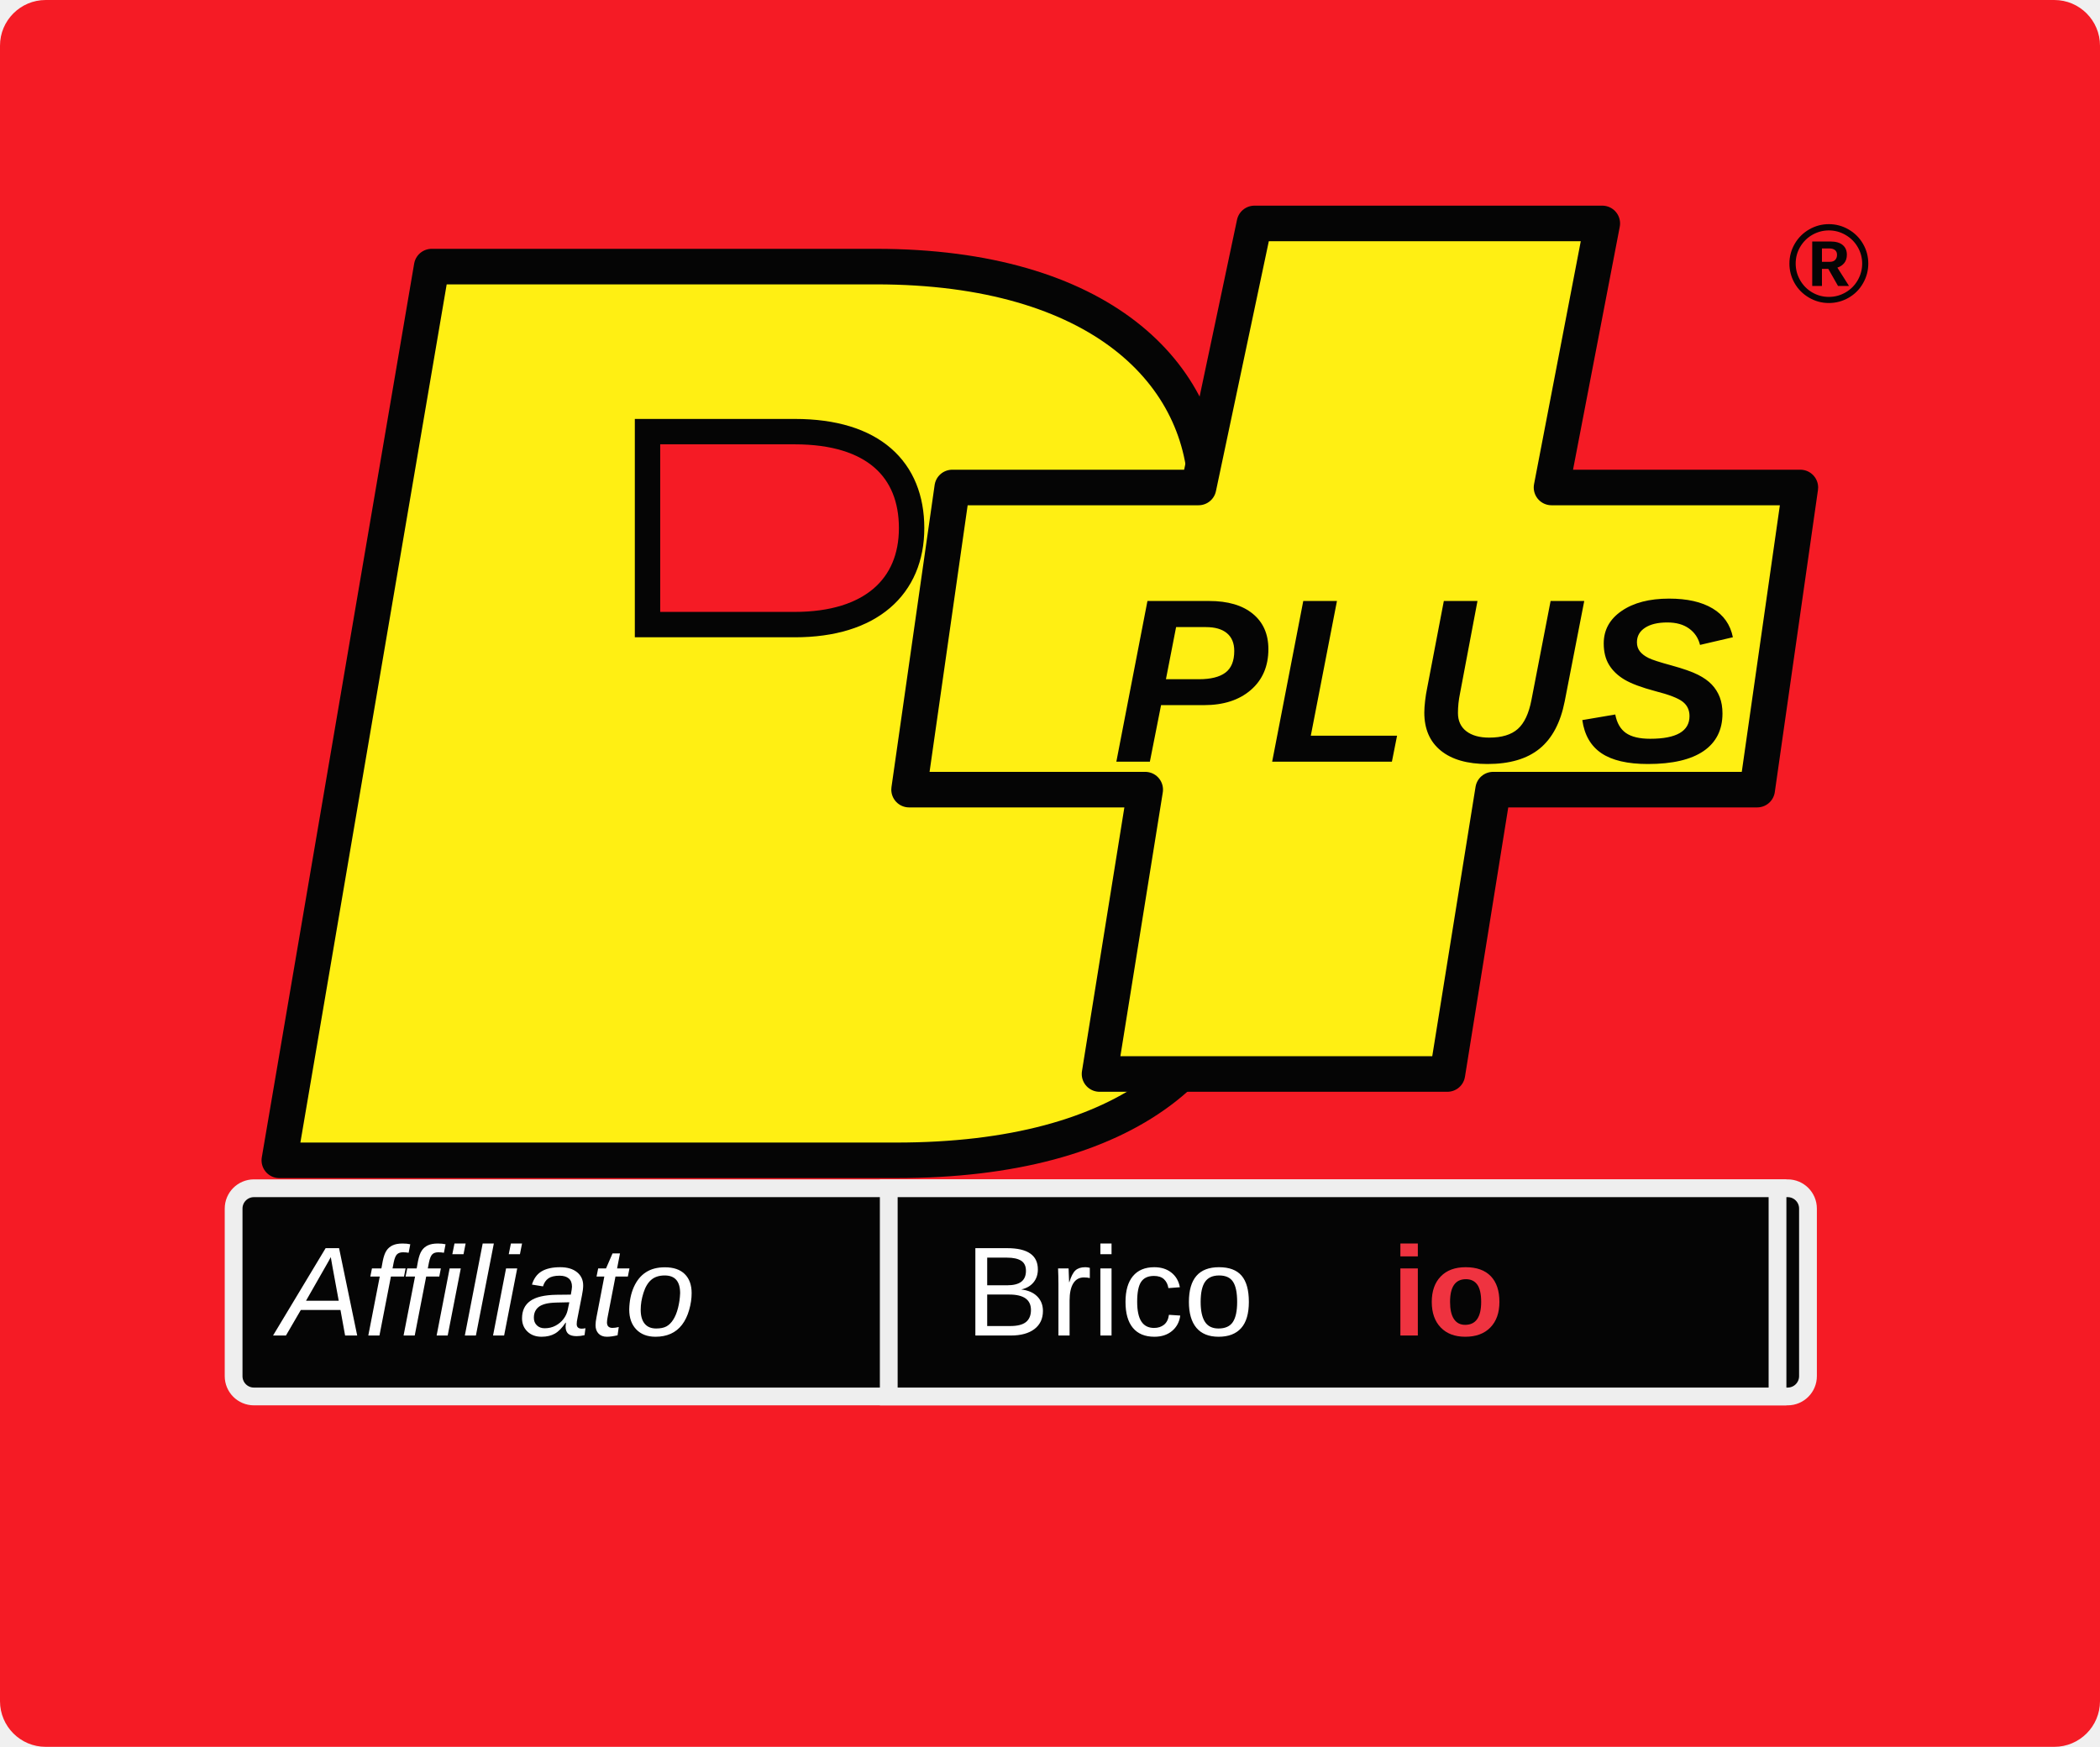
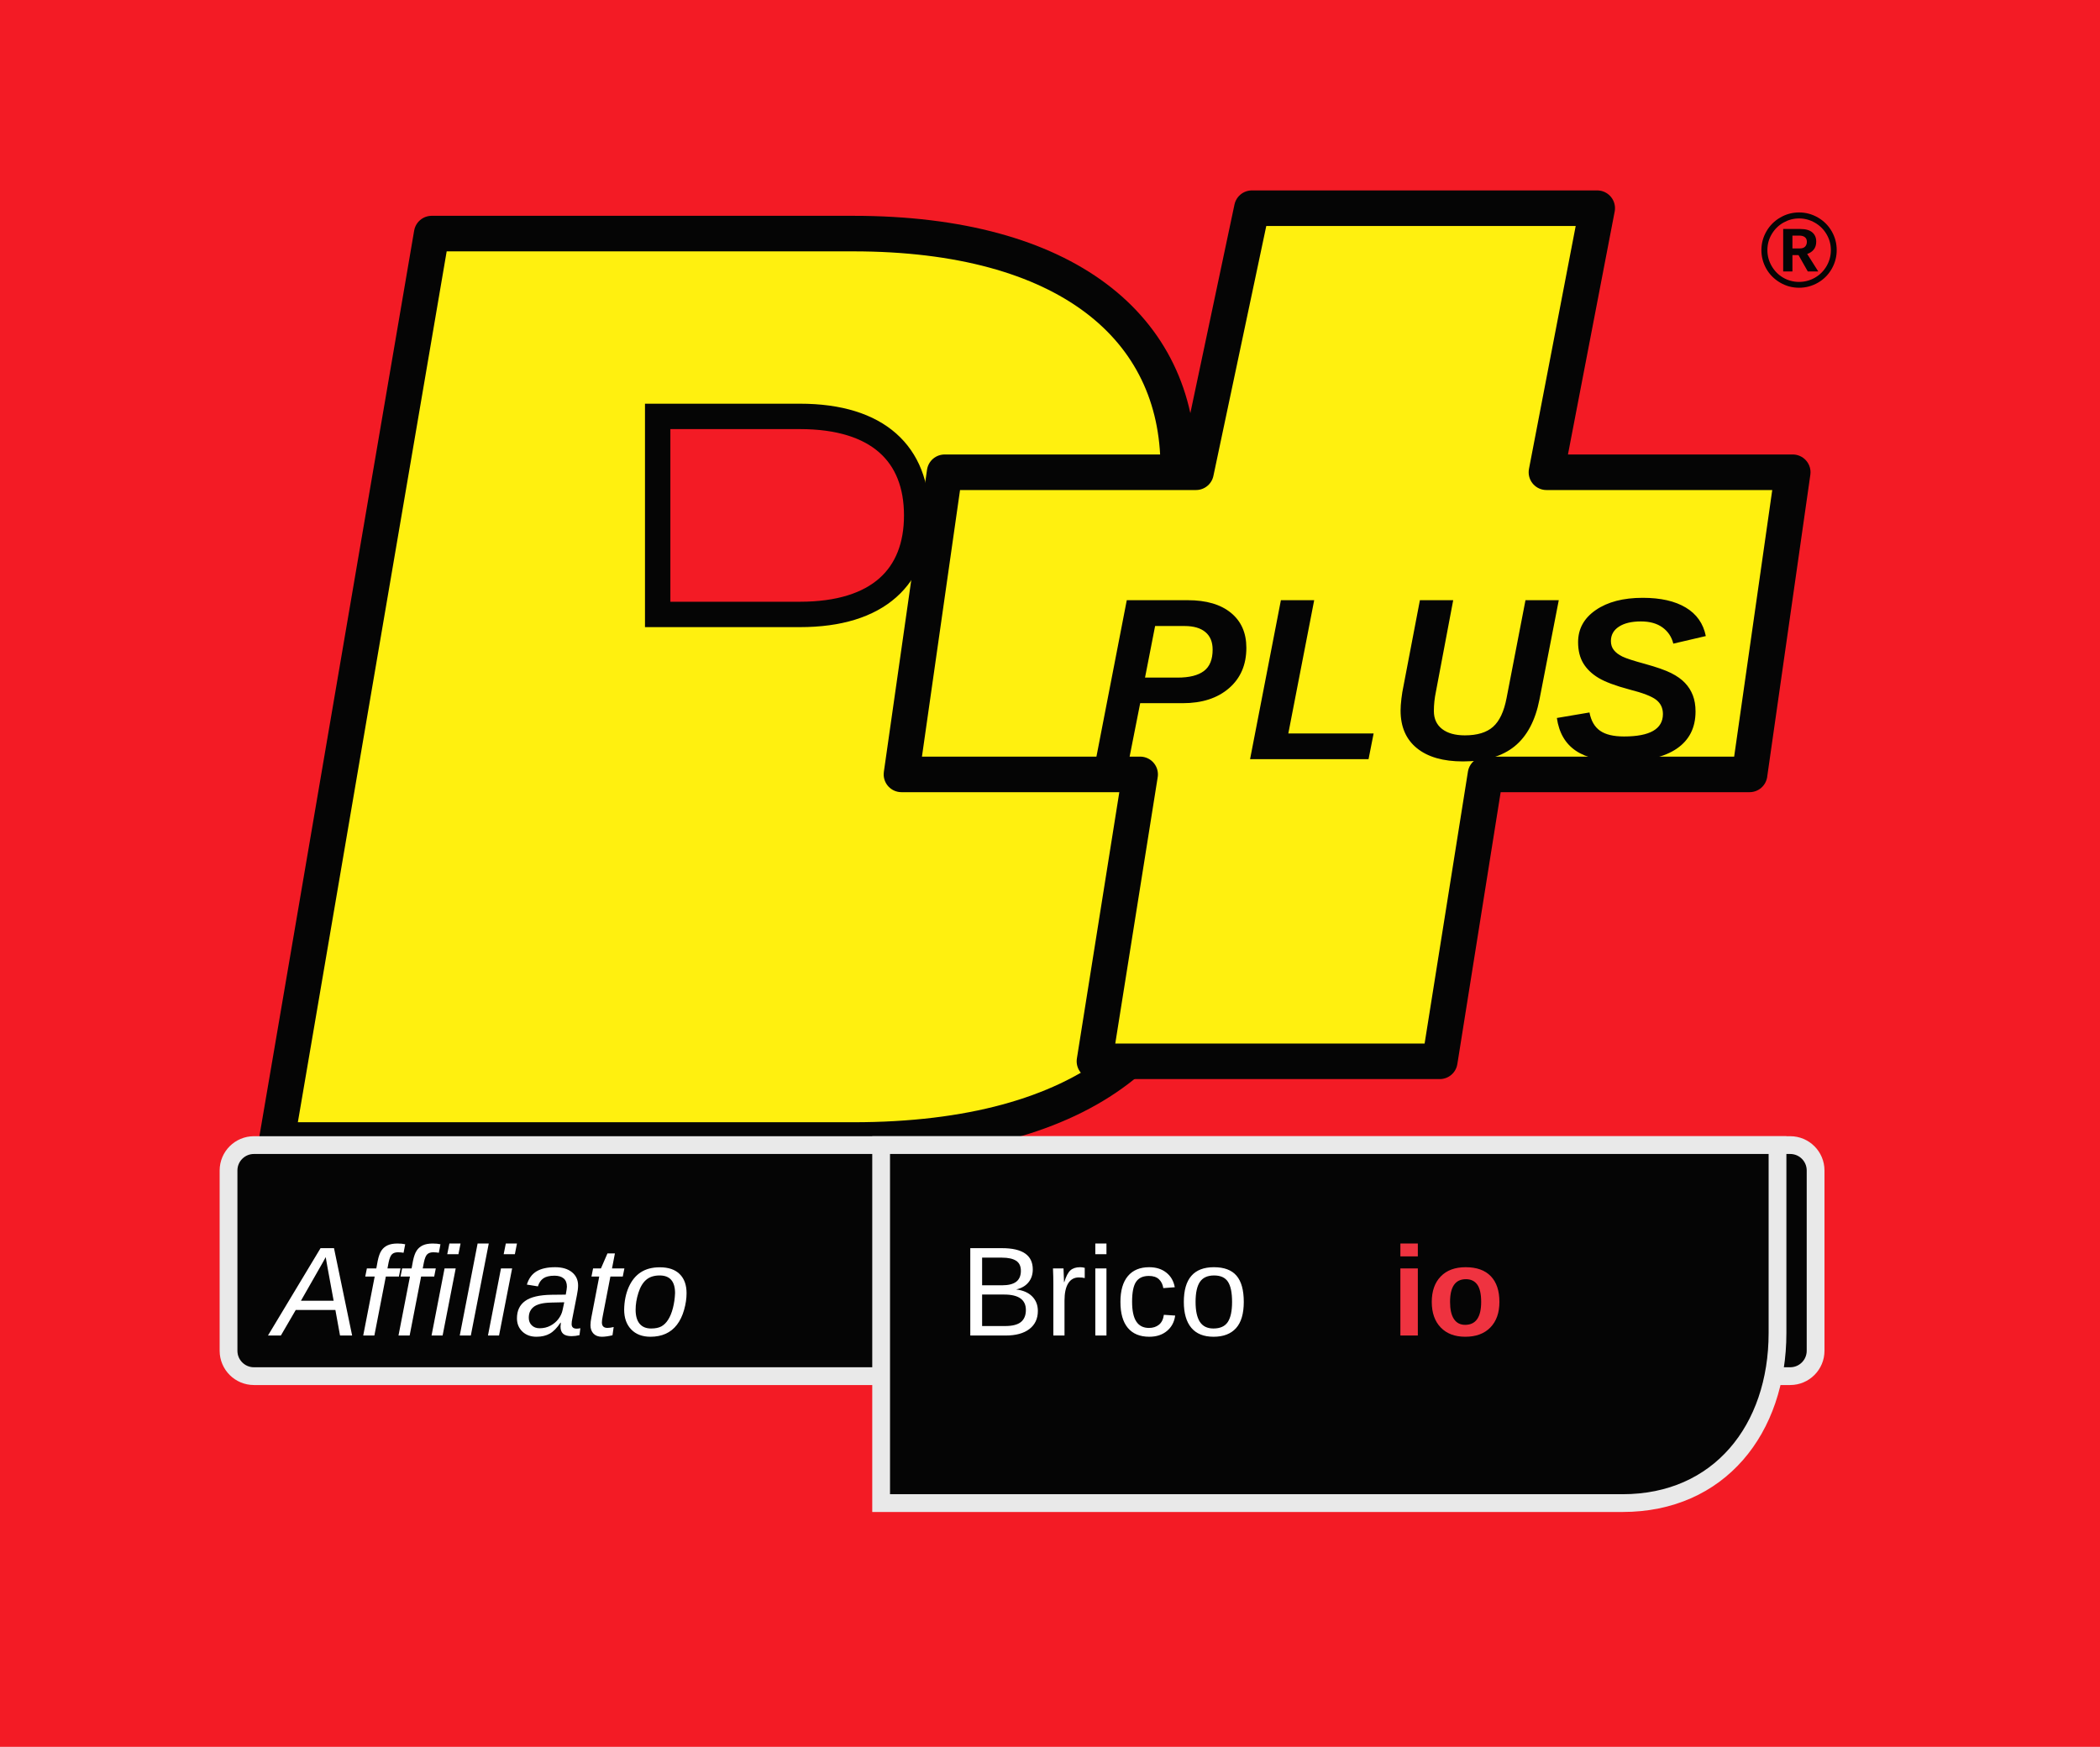
<svg xmlns="http://www.w3.org/2000/svg" viewBox="0 0 827 688">
-   <rect width="827" height="688" rx="18" fill="#f51b25" />
-   <g fill="#ffef13" stroke="#050505" stroke-width="14" stroke-linejoin="round">
-     <path d="M170 105h175c88 0 130 42 130 91 0 39-22 66-66 79 53 9 83 40 83 82 0 61-48 100-139 100H110z" />
-     <path d="M494 88h137l-20 104h98l-17 119h-104l-18 112H433l18-112h-93l17-119h97z" />
+   <rect width="827" height="688" fill="#f31b25" />
+   <g fill="#fff00f" stroke="#050505" stroke-width="14" stroke-linejoin="round">
+     <path d="M170 92h166c84 0 128 37 128 92 0 40-22 67-67 82 49 10 78 39 78 82 0 61-47 101-139 101H109z" />
+     <path d="M493 82h136l-20 104h97l-17 119h-104l-18 113H431l18-113h-94l17-119h99z" />
  </g>
-   <path d="M255 170h58c31 0 46 15 46 38 0 23-16 38-46 38h-58z" fill="#f51b25" stroke="#050505" stroke-width="10" />
-   <text x="438" y="300" font-family="Arial,sans-serif" font-size="92" font-weight="900" font-style="italic" fill="#050505">PLUS</text>
-   <text x="704" y="119" font-family="Arial,sans-serif" font-size="44" font-weight="700" fill="#050505">®</text>
-   <rect x="92" y="468" width="620" height="82" rx="8" fill="#050505" stroke="#eee" stroke-width="7" />
-   <text x="110" y="526" font-family="Arial,sans-serif" font-size="50" font-style="italic" fill="#fff">Affiliato</text>
-   <rect x="350" y="468" width="350" height="82" fill="#050505" stroke="#eee" stroke-width="7" />
-   <text x="380" y="526" font-family="Arial,sans-serif" font-size="50" fill="#fff">Brico</text>
-   <text x="548" y="526" font-family="Arial,sans-serif" font-size="50" font-weight="700" fill="#ef3340">io</text>
+   <path d="M259 164h56c31 0 46 15 46 39s-15 39-46 39h-56z" fill="#f31b25" stroke="#050505" stroke-width="10" />
+   <text x="430" y="299" font-family="Arial,Helvetica,sans-serif" font-size="91" font-weight="900" font-style="italic" fill="#050505">PLUS</text>
+   <text x="693" y="113" font-family="Arial,Helvetica,sans-serif" font-size="42" font-weight="700" fill="#050505">®</text>
+   <rect x="90" y="451" width="625" height="91" rx="10" fill="#050505" stroke="#e9e9e9" stroke-width="7" />
+   <path d="M347 451h353v74c0 38-23 67-61 67H347z" fill="#050505" stroke="#e9e9e9" stroke-width="7" />
+   <text x="108" y="526" font-family="Arial,Helvetica,sans-serif" font-size="50" font-style="italic" fill="#fff">Affiliato</text>
+   <text x="378" y="526" font-family="Arial,Helvetica,sans-serif" font-size="50" fill="#fff">Brico</text>
+   <text x="548" y="526" font-family="Arial,Helvetica,sans-serif" font-size="50" font-weight="700" fill="#ef3340">io</text>
</svg>
